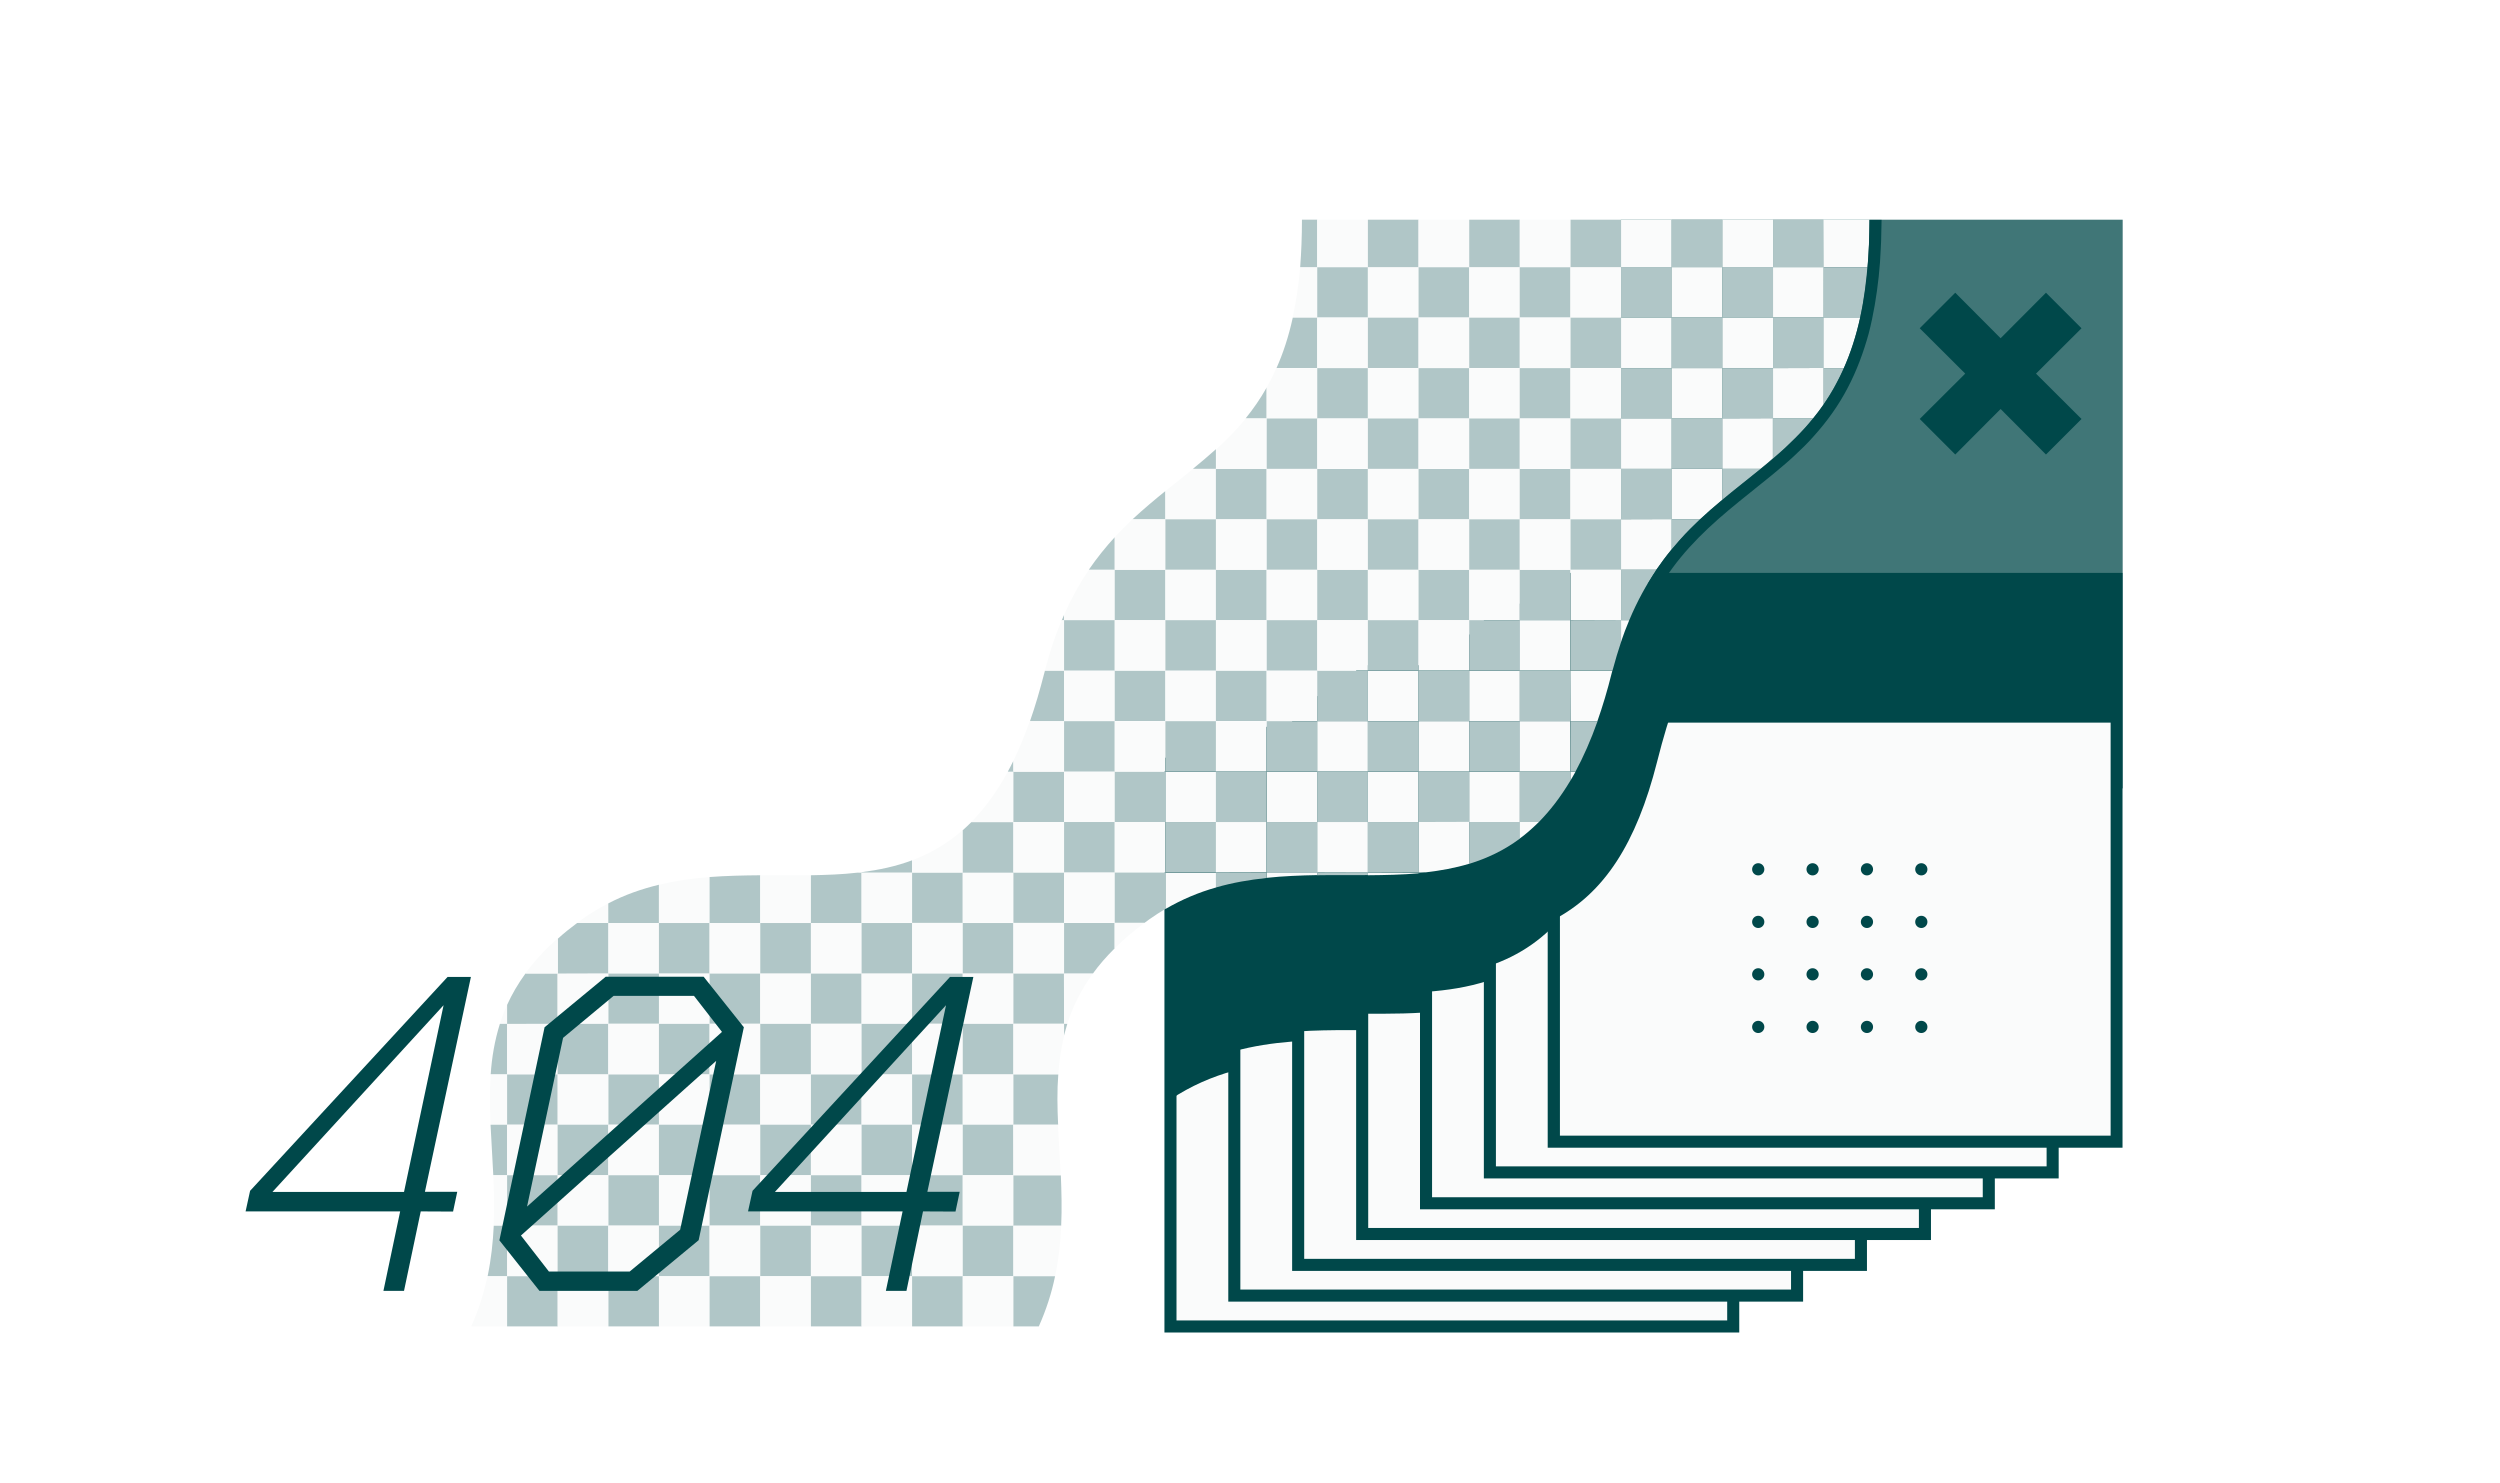
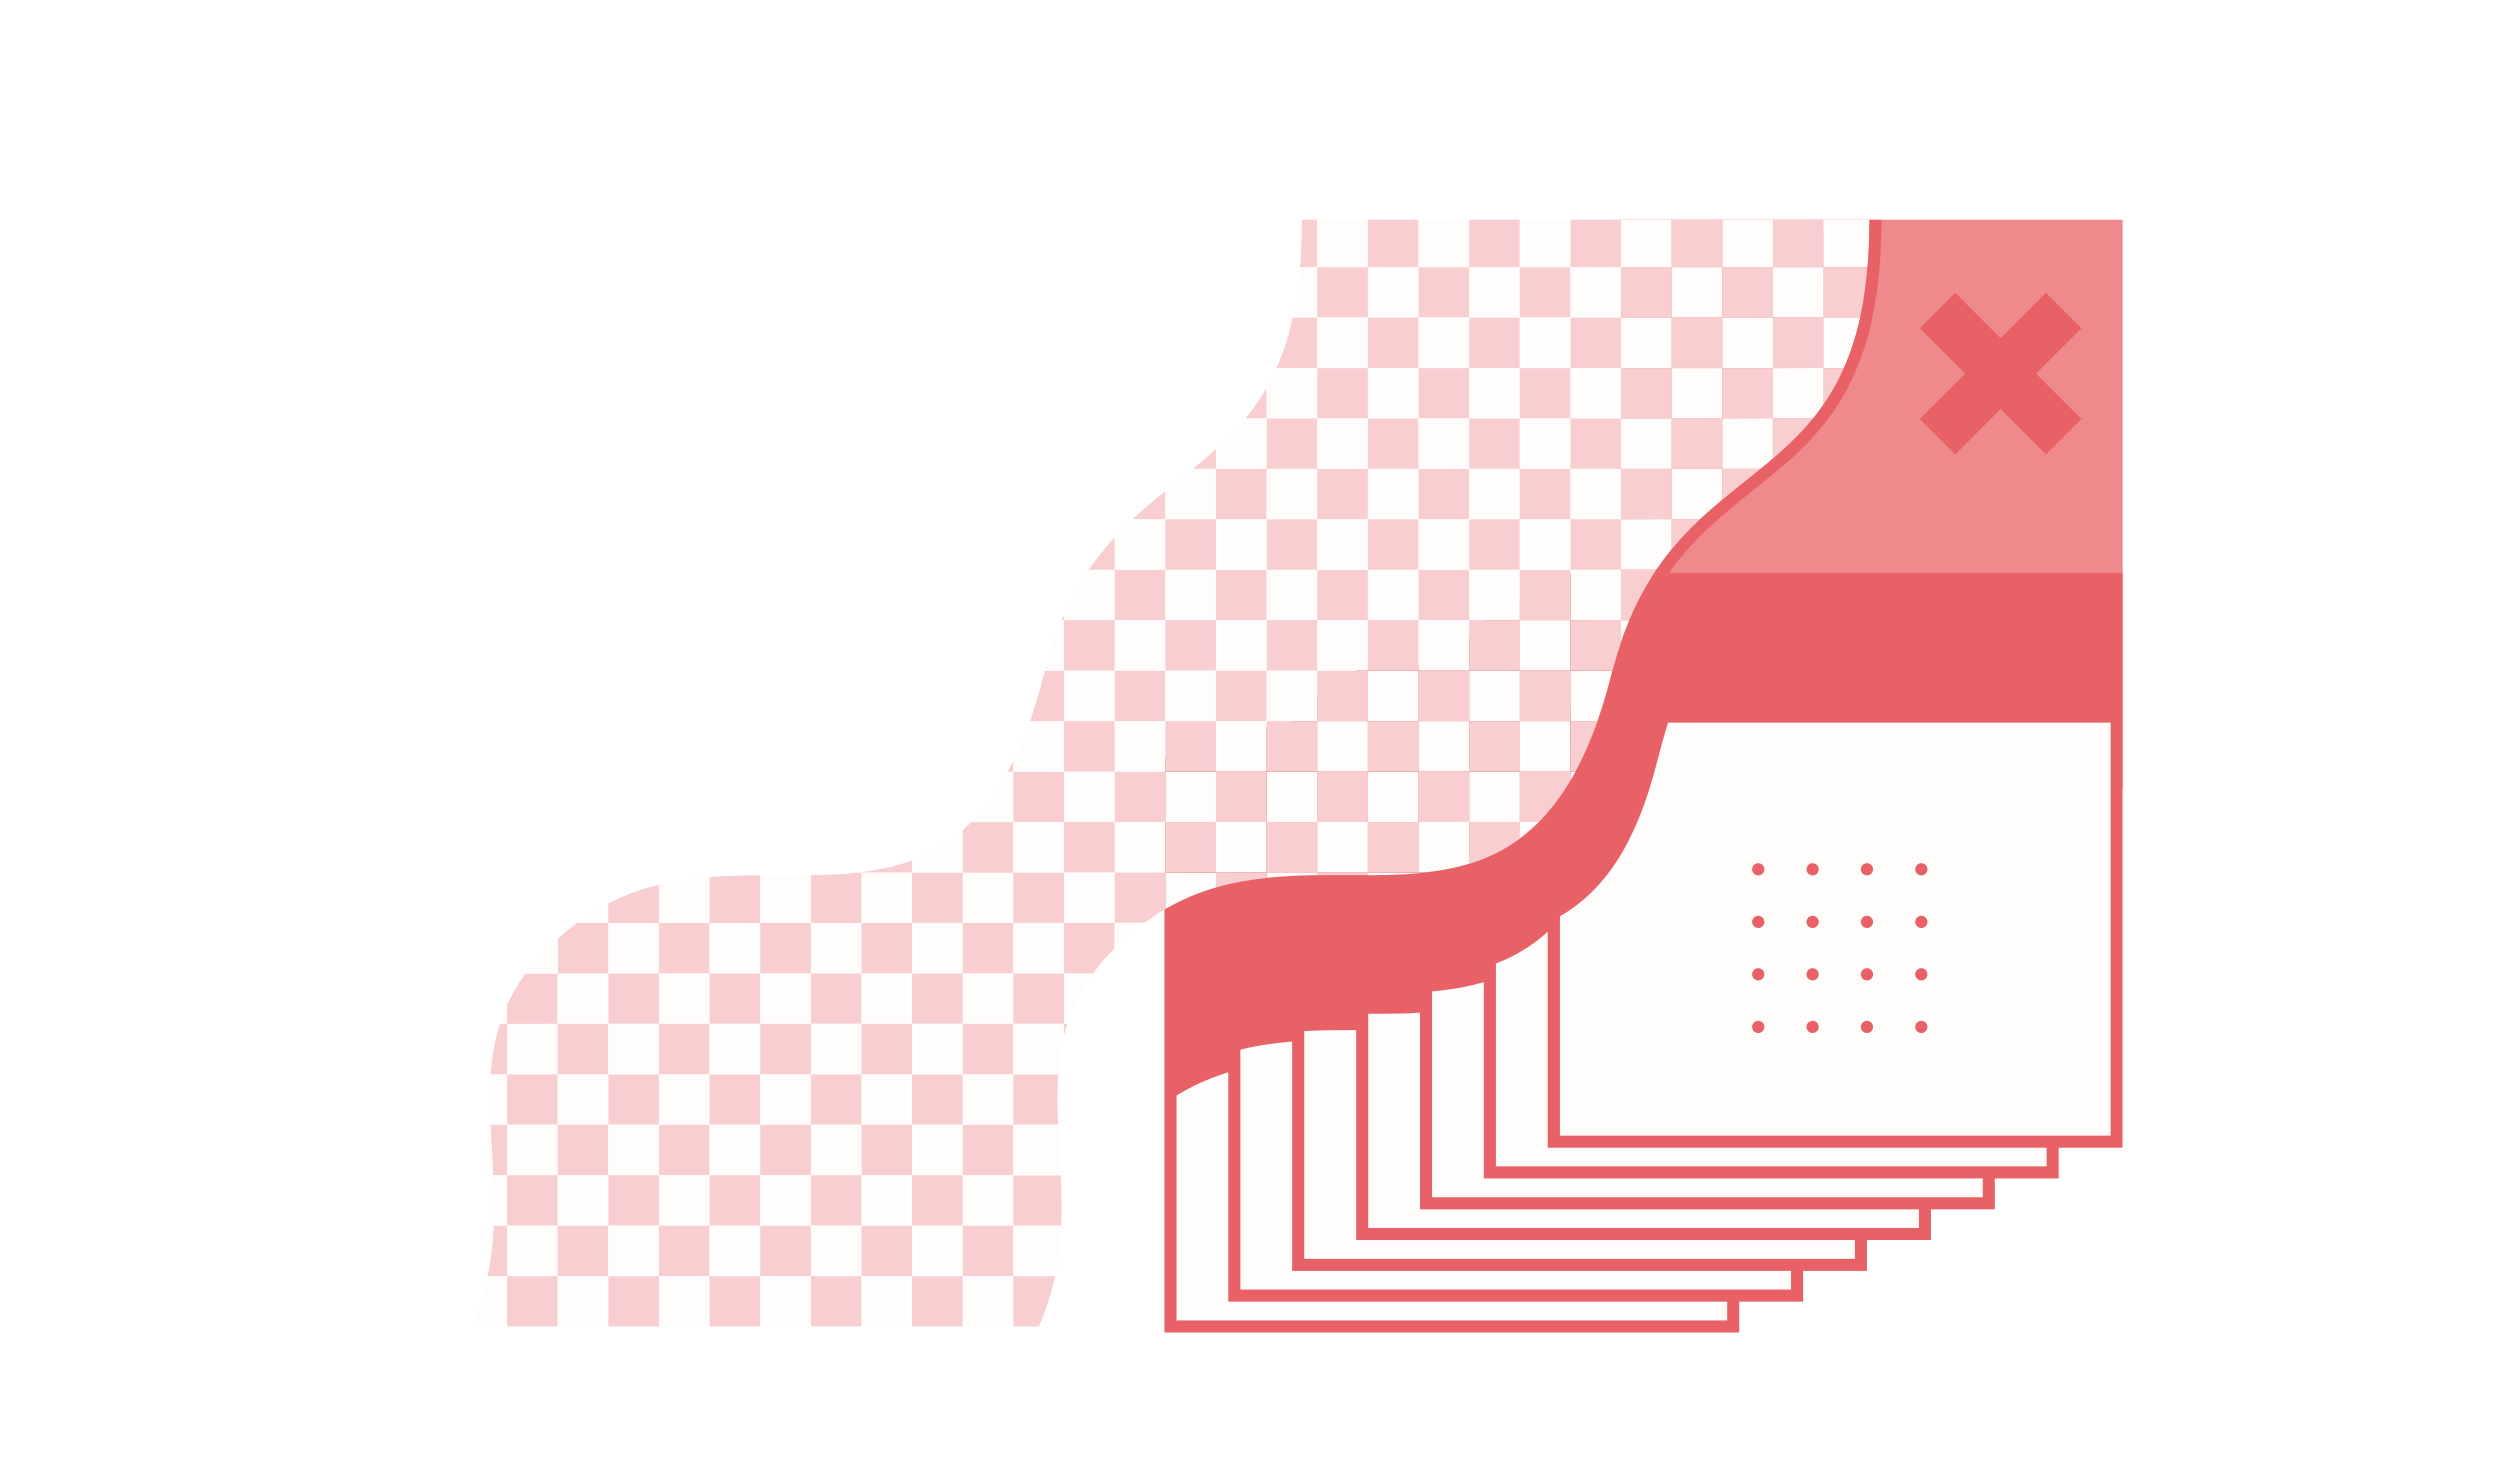
<svg xmlns="http://www.w3.org/2000/svg" version="1.1" id="Layer_1" x="0px" y="0px" viewBox="0 0 1554.4 921.5" style="enable-background:new 0 0 1554.4 921.5;" xml:space="preserve">
  <style type="text/css">
- 	.st0{fill:#407677;}
- 	.st1{fill:#FAFBFB;}
- 	.st2{fill:#00484A;}
+ 	.st0{fill:#EE898C;}
+ 	.st1{fill:#FFFCFC;}
+ 	.st2{fill:#E86166;}
	.st3{fill:none;}
- 	.st4{fill:#B0C6C7;}
+ 	.st4{fill:#F8CED0;}
</style>
  <g>
    <rect x="1007.8" y="136.6" class="st0" width="312" height="353.6" />
    <g>
      <g>
        <g>
          <rect x="727.7" y="474.8" class="st1" width="349.9" height="349.9" />
          <path class="st2" d="M1081.4,828.5H724V471.1h357.4V828.5z M731.5,821h342.4V478.6H731.5V821z" />
        </g>
        <rect x="727.7" y="474.8" class="st2" width="349.9" height="89.3" />
        <path class="st2" d="M1035.5,474.8c-9.5,15.5-17.8,34.2-23.8,58.1c-50.5,199.6-181.6,82.4-284,150.7V474.8H1035.5z" />
      </g>
      <g>
        <g>
          <rect x="767.4" y="455.7" class="st1" width="349.9" height="349.9" />
-           <path class="st2" d="M1121.1,809.3H763.7V451.9h357.4V809.3z M771.2,801.8h342.4V459.4H771.2L771.2,801.8L771.2,801.8z" />
+           <path class="st2" d="M1121.1,809.3H763.7V451.9h357.4V809.3z M771.2,801.8h342.4V459.4H771.2V801.8L771.2,801.8z" />
        </g>
        <rect x="767.4" y="455.7" class="st2" width="349.9" height="89.3" />
-         <path class="st2" d="M1040.1,455.7c-11.6,16.7-21.5,37.6-28.5,65.2c-44.1,174.5-149.9,106.8-244.2,132.7v-198H1040.1z" />
+         <path class="st2" d="M1040.1,455.7c-11.6,16.7-21.5,37.6-28.5,65.2c-44.1,174.5-149.9,106.8-244.2,132.7v-198L1040.1,455.7     L1040.1,455.7z" />
      </g>
      <g>
        <g>
          <rect x="807.2" y="436.5" class="st1" width="349.9" height="349.9" />
-           <path class="st2" d="M1160.8,790.2H803.4V432.8h357.4V790.2z M810.9,782.7h342.4V440.3H810.9L810.9,782.7L810.9,782.7z" />
+           <path class="st2" d="M1160.8,790.2H803.4V432.8h357.4V790.2z M810.9,782.7h342.4V440.3H810.9V782.7L810.9,782.7z" />
        </g>
        <rect x="807.2" y="436.5" class="st2" width="349.9" height="89.3" />
        <path class="st2" d="M1050.1,436.5c-15.8,18.8-29.5,43-38.4,78.4c-38,150.3-121.8,121-204.5,126.4V436.5H1050.1z" />
      </g>
      <g>
        <g>
          <rect x="846.9" y="417.4" class="st1" width="349.9" height="349.9" />
          <path class="st2" d="M1200.6,771H843.2V413.6h357.4V771z M850.7,763.5h342.4V421.1H850.7V763.5L850.7,763.5z" />
        </g>
        <rect x="846.9" y="417.4" class="st2" width="349.9" height="89.3" />
        <path class="st2" d="M1058.1,417.4c-19.1,20-36,46-46.5,87.3c-31.9,126.1-96,125.8-164.7,125.6V417.4H1058.1z" />
      </g>
      <g>
        <g>
          <rect x="886.7" y="398.2" class="st1" width="349.9" height="349.9" />
          <path class="st2" d="M1240.3,751.9H882.9V394.5h357.4V751.9z M890.4,744.4h342.4V402H890.4V744.4L890.4,744.4z" />
        </g>
        <rect x="886.7" y="398.2" class="st2" width="349.9" height="89.3" />
        <path class="st2" d="M1064.5,398.2c-21.6,20.8-41.2,47.9-52.8,93.7c-25.6,101.4-72.1,121-125,124.8V398.2H1064.5z" />
      </g>
      <g>
        <g>
          <rect x="926.4" y="379.1" class="st1" width="349.9" height="349.9" />
          <path class="st2" d="M1280,732.7H922.6V375.3H1280V732.7z M930.1,725.2h342.4V382.9H930.1V725.2z" />
        </g>
        <rect x="926.4" y="379.1" class="st2" width="349.9" height="89.3" />
        <path class="st2" d="M1075.6,379.1c-25.9,22.3-50.5,50.2-64,103.8c-19,75-49.3,105.3-85.3,117.5V379.1H1075.6z" />
      </g>
      <g>
        <g>
          <rect x="966.1" y="360" class="st1" width="349.9" height="349.9" />
          <path class="st2" d="M1093.2,360c-29.7,24-47.6,52.9-62.9,113.7c-12.9,50.9-33,81.8-64.2,98.1V360H1093.2z" />
          <path class="st2" d="M1319.7,713.6H962.3V356.2h357.4V713.6z M969.9,706.1h342.4V363.7H969.9V706.1z" />
        </g>
        <rect x="966.1" y="360" class="st2" width="349.9" height="89.3" />
      </g>
    </g>
    <g>
-       <path class="st3" d="M976.5,354.2H945h-31.5h-31.5h-31.5h-31.5h-31.5h-31.5h-31.5h-31.5h-16.1c0,0,0,0,0,0.1h16.1h31.5h31.5h31.5    h31.5h31.5h31.5h31.5H945L976.5,354.2l31.5,0.1h22c0,0,0,0,0-0.1h-22H976.5z" />
-       <path class="st3" d="M944.9,417h-31.5H882h-31.5h-31.5h-31.5h-31.5h-31.5h-31.5h-31.5h-12.2c0,0,0,0,0,0.1h11.9H693h31.5h31.5    h31.5h31.5h31.5h31.5h31.5L944.9,417l31.5,0.1h26.1c0,0,0,0,0-0.1h-26.1H944.9z" />
-       <path class="st3" d="M1102.4,228.8h-31.5h-31.5H1008h-31.5h-31.5h-31.5h-31.5h-31.5h-31.5h-25.4c0,0,0,0,0,0.1h25.4h31.5h31.5    h31.5h31.5h31.5h31.5h31.5h31.5L1102.4,228.8l31.5,0.1h12.7c0,0,0,0,0-0.1h-12.7H1102.4z" />
-       <path class="st3" d="M1039.4,291.6h-31.5h-31.5H945h-31.5h-31.5h-31.5h-31.5h-31.5h-31.5h-14.3c0,0-0.1,0-0.1,0.1h14.3h31.5h31.5    h31.5H882h31.5h31.5h31.5h31.5L1039.4,291.6l31.5,0.1h23.7c0,0,0.1,0,0.1-0.1h-23.7H1039.4z" />
-       <path class="st3" d="M944.9,479.7h-31.5H882h-31.5h-31.5h-31.5h-31.5h-31.5h-31.5h-31.5h-31.7h-3.5c0,0,0,0,0,0.1h3.5h31.5h31.5    h31.5H756h31.5h31.5h31.5h31.5h31.5L944.9,479.7l31.5,0.1h3.1c0,0,0,0,0-0.1h-3.1H944.9z" />
-       <path class="st3" d="M598.6,667.9h-31.5h-31.5h-31.5h-31.5h-31.5h-31.5h-31.5H347h-31.5h-10.2c0,0,0,0,0,0.1h10.2H347h31.5h31.5    h31.5h31.5h31.5h31.5h31.5L598.6,667.9l31.5,0.1H658c0,0,0,0,0-0.1h-27.9H598.6z" />
-       <path class="st3" d="M598.6,730.6h-31.5h-31.5h-31.5h-31.5h-31.5h-31.5h-31.5H347h-31.5H307c0,0,0,0,0,0.1h8.6H347h31.5h31.5h31.5    h31.5h31.5h31.5h31.5L598.6,730.6l31.5,0.1h29.4c0,0,0,0,0-0.1h-29.4H598.6z" />
-       <path class="st3" d="M1102.4,166.1h-31.5h-31.5H1008h-31.5h-31.5h-31.5h-31.5h-31.5h-31.5h-10.6c0,0,0,0,0,0.1h10.6h31.5h31.5    h31.5h31.5h31.5h31.5h31.5h31.5L1102.4,166.1l31.5,0.1h27.4c0,0,0,0,0-0.1h-27.4H1102.4z" />
-       <path class="st3" d="M850.5,542.5H819h-31.5h-31.5h-31.5h-31.5h-31.5h-31.6h-31.5h-31.5h-31.5h-2.3c-0.2,0-0.3,0-0.5,0.1h2.7h31.5    h31.5h31.5h31.5H693h31.5h31.5h31.5h31.5L850.5,542.5l31.5,0.1h3.9c0.2,0,0.3,0,0.5-0.1h-4.4H850.5z" />
-       <path class="st3" d="M630.1,605.2h-31.5h-31.5h-31.5h-31.5h-31.5h-31.5h-31.5h-31.5H347h-20c0,0,0,0,0,0.1h20h31.5h31.5h31.5h31.5    h31.5h31.5h31.5h31.5L630.1,605.2l31.5,0.1h18c0,0,0,0,0-0.1h-18H630.1z" />
-       <path class="st3" d="M598.6,793.4h-31.5h-31.5h-31.5h-31.5h-31.5h-31.5h-31.5H347h-31.5h-12.2c0,0,0,0,0,0.1h12.2H347h31.5h31.5    h31.5h31.5h31.5h31.5h31.5L598.6,793.4l31.5,0.1H656c0,0,0,0,0-0.1h-25.9H598.6z" />
+       <path class="st3" d="M976.5,354.2H945h-31.5H882h-31.5H819h-31.5H756h-31.5H693h-16.1c0,0,0,0,0,0.1H693h31.5H756h31.5H819h31.5    H882h31.5H945L976.5,354.2l31.5,0.1h22c0,0,0,0,0-0.1h-22H976.5z" />
+       <path class="st3" d="M944.9,417h-31.5H882h-31.5H819h-31.5H756h-31.5H693h-31.5h-12.2c0,0,0,0,0,0.1h11.9H693h31.5H756h31.5H819    h31.5H882h31.5L944.9,417l31.5,0.1h26.1c0,0,0,0,0-0.1h-26.1H944.9z" />
+       <path class="st3" d="M1102.4,228.8h-31.5h-31.5H1008h-31.5H945h-31.5H882h-31.5H819h-25.4c0,0,0,0,0,0.1H819h31.5H882h31.5H945    h31.5h31.5h31.5h31.5L1102.4,228.8l31.5,0.1h12.7c0,0,0,0,0-0.1h-12.7H1102.4z" />
+       <path class="st3" d="M1039.4,291.6h-31.5h-31.5H945h-31.5H882h-31.5H819h-31.5H756h-14.3c0,0-0.1,0-0.1,0.1h14.3h31.5h31.5h31.5    H882h31.5H945h31.5h31.5L1039.4,291.6l31.5,0.1h23.7c0,0,0.1,0,0.1-0.1H1071H1039.4z" />
+       <path class="st3" d="M944.9,479.7h-31.5H882h-31.5H819h-31.5H756h-31.5H693h-31.5h-31.7h-3.5c0,0,0,0,0,0.1h3.5h31.5h31.5h31.5    H756h31.5H819h31.5H882h31.5L944.9,479.7l31.5,0.1h3.1c0,0,0,0,0-0.1h-3.1H944.9z" />
+       <path class="st3" d="M598.6,667.9h-31.5h-31.5h-31.5h-31.5h-31.5h-31.5h-31.5H347h-31.5h-10.2c0,0,0,0,0,0.1h10.2H347h31.5H410    h31.5H473h31.5H536h31.5L598.6,667.9l31.5,0.1H658c0,0,0,0,0-0.1h-27.9H598.6z" />
+       <path class="st3" d="M598.6,730.6h-31.5h-31.5h-31.5h-31.5h-31.5h-31.5h-31.5H347h-31.5H307c0,0,0,0,0,0.1h8.6H347h31.5H410h31.5    H473h31.5H536h31.5L598.6,730.6l31.5,0.1h29.4c0,0,0,0,0-0.1h-29.4H598.6z" />
+       <path class="st3" d="M1102.4,166.1h-31.5h-31.5H1008h-31.5H945h-31.5H882h-31.5H819h-10.6c0,0,0,0,0,0.1H819h31.5H882h31.5H945    h31.5h31.5h31.5h31.5L1102.4,166.1l31.5,0.1h27.4c0,0,0,0,0-0.1h-27.4H1102.4z" />
+       <path class="st3" d="M850.5,542.5H819h-31.5H756h-31.5H693h-31.5h-31.6h-31.5h-31.5h-31.5h-2.3c-0.2,0-0.3,0-0.5,0.1h2.7h31.5    h31.5h31.5h31.5H693h31.5H756h31.5H819L850.5,542.5l31.5,0.1h3.9c0.2,0,0.3,0,0.5-0.1H882H850.5z" />
+       <path class="st3" d="M630.1,605.2h-31.5h-31.5h-31.5h-31.5h-31.5h-31.5h-31.5h-31.5H347h-20c0,0,0,0,0,0.1h20h31.5H410h31.5H473    h31.5H536h31.5H599L630.1,605.2l31.5,0.1h18c0,0,0,0,0-0.1h-18H630.1z" />
+       <path class="st3" d="M598.6,793.4h-31.5h-31.5h-31.5h-31.5h-31.5h-31.5h-31.5H347h-31.5h-12.2c0,0,0,0,0,0.1h12.2H347h31.5H410    h31.5H473h31.5H536h31.5L598.6,793.4l31.5,0.1H656c0,0,0,0,0-0.1h-25.9H598.6z" />
      <path class="st1" d="M303.1,793.5c-2.2,10.3-5.4,20.7-10.1,31.2h22.3v-31.2H303.1z" />
      <rect x="315.3" y="793.5" class="st4" width="31.5" height="31.2" />
      <rect x="346.7" y="793.5" class="st1" width="31.5" height="31.2" />
      <rect x="378.3" y="793.5" class="st4" width="31.5" height="31.2" />
      <rect x="409.7" y="793.5" class="st1" width="31.5" height="31.2" />
      <rect x="441.2" y="793.5" class="st4" width="31.5" height="31.2" />
      <rect x="472.7" y="793.5" class="st1" width="31.5" height="31.2" />
      <rect x="504.2" y="793.5" class="st4" width="31.5" height="31.2" />
      <rect x="535.7" y="793.5" class="st1" width="31.5" height="31.2" />
      <rect x="567.1" y="793.5" class="st4" width="31.5" height="31.2" />
      <rect x="598.6" y="793.5" class="st1" width="31.5" height="31.2" />
-       <path class="st4" d="M630.1,824.7h15.8c4.7-10.6,8-20.9,10.1-31.2h-25.9V824.7z" />
+       <path class="st4" d="M630.1,824.7h15.8c4.7-10.6,8-20.9,10.1-31.2h-25.9L630.1,824.7L630.1,824.7z" />
      <path class="st1" d="M315.3,730.7h-8.6c0.5,10.3,0.8,20.7,0.2,31.3h8.3L315.3,730.7L315.3,730.7z" />
      <rect x="315.3" y="730.7" class="st4" width="31.5" height="31.3" />
      <rect x="346.7" y="730.7" class="st1" width="31.5" height="31.3" />
      <rect x="378.3" y="730.7" class="st4" width="31.5" height="31.3" />
      <rect x="409.7" y="730.7" class="st1" width="31.5" height="31.3" />
      <rect x="441.2" y="730.7" class="st4" width="31.5" height="31.3" />
      <rect x="472.7" y="730.7" class="st1" width="31.5" height="31.3" />
      <rect x="504.2" y="730.7" class="st4" width="31.5" height="31.3" />
      <rect x="535.7" y="730.7" class="st1" width="31.5" height="31.3" />
      <rect x="567.1" y="730.7" class="st4" width="31.5" height="31.3" />
      <rect x="598.6" y="730.7" class="st1" width="31.5" height="31.3" />
      <path class="st4" d="M630.1,762.1h29.7c0.5-10.6,0.2-21-0.2-31.3h-29.5V762.1z" />
-       <path class="st4" d="M315.3,762.1H307c-0.5,10.3-1.6,20.7-3.8,31.3h12.2V762.1L315.3,762.1z" />
+       <path class="st4" d="M315.3,762.1H307c-0.5,10.3-1.6,20.7-3.8,31.3h12.2v-31.3H315.3z" />
      <rect x="315.3" y="762.1" class="st1" width="31.5" height="31.3" />
      <rect x="346.7" y="762.1" class="st4" width="31.5" height="31.3" />
      <rect x="378.3" y="762.1" class="st1" width="31.5" height="31.3" />
      <rect x="409.7" y="762.1" class="st4" width="31.5" height="31.3" />
      <rect x="441.2" y="762.1" class="st1" width="31.5" height="31.3" />
      <rect x="472.7" y="762.1" class="st4" width="31.5" height="31.3" />
      <rect x="504.2" y="762.1" class="st1" width="31.5" height="31.3" />
      <rect x="535.7" y="762.1" class="st4" width="31.5" height="31.3" />
      <rect x="567.1" y="762.1" class="st1" width="31.5" height="31.3" />
      <rect x="598.6" y="762.1" class="st4" width="31.5" height="31.3" />
      <path class="st1" d="M630.1,793.4H656c2.3-10.6,3.4-21,3.8-31.3h-29.7V793.4z" />
-       <path class="st1" d="M315.3,668h-10.2c-0.7,10.3-0.5,20.7-0.1,31.3h10.3V668L315.3,668z" />
+       <path class="st1" d="M315.3,668h-10.2c-0.7,10.3-0.5,20.7-0.1,31.3h10.3L315.3,668L315.3,668z" />
      <rect x="315.3" y="668" class="st4" width="31.5" height="31.3" />
      <rect x="346.7" y="668" class="st1" width="31.5" height="31.3" />
      <rect x="378.3" y="668" class="st4" width="31.5" height="31.3" />
      <rect x="409.7" y="668" class="st1" width="31.5" height="31.3" />
      <rect x="441.2" y="668" class="st4" width="31.5" height="31.3" />
      <rect x="472.7" y="668" class="st1" width="31.5" height="31.3" />
      <rect x="504.2" y="668" class="st4" width="31.5" height="31.3" />
      <rect x="535.7" y="668" class="st1" width="31.5" height="31.3" />
      <rect x="567.1" y="668" class="st4" width="31.5" height="31.3" />
      <rect x="598.6" y="668" class="st1" width="31.5" height="31.3" />
-       <path class="st4" d="M630.1,699.3h27.8c-0.5-10.6-0.7-21.1,0.1-31.3h-27.9V699.3z" />
-       <path class="st4" d="M315.3,699.3H305c0.5,10.3,1.2,20.7,1.7,31.3h8.6V699.3L315.3,699.3z" />
+       <path class="st4" d="M630.1,699.3h27.8c-0.5-10.6-0.7-21.1,0.1-31.3h-27.9L630.1,699.3L630.1,699.3z" />
+       <path class="st4" d="M315.3,699.3H305c0.5,10.3,1.2,20.7,1.7,31.3h8.6L315.3,699.3L315.3,699.3z" />
      <rect x="315.3" y="699.3" class="st1" width="31.5" height="31.3" />
      <rect x="346.7" y="699.3" class="st4" width="31.5" height="31.3" />
      <rect x="378.3" y="699.3" class="st1" width="31.5" height="31.3" />
      <rect x="409.7" y="699.3" class="st4" width="31.5" height="31.3" />
      <rect x="441.2" y="699.3" class="st1" width="31.5" height="31.3" />
      <rect x="472.7" y="699.3" class="st4" width="31.5" height="31.3" />
      <rect x="504.2" y="699.3" class="st1" width="31.5" height="31.3" />
      <rect x="535.7" y="699.3" class="st4" width="31.5" height="31.3" />
      <rect x="567.1" y="699.3" class="st1" width="31.5" height="31.3" />
      <rect x="598.6" y="699.3" class="st4" width="31.5" height="31.3" />
      <path class="st1" d="M630.1,730.6h29.4c-0.5-10.6-1.2-21-1.7-31.3H630L630.1,730.6L630.1,730.6z" />
      <path class="st1" d="M315.3,624.8c-1.8,3.9-3.3,7.9-4.5,11.9h4.5V624.8z" />
      <path class="st4" d="M346.7,636.6v-31.3h-20c-4.7,6.5-8.4,12.9-11.4,19.5v11.9L346.7,636.6L346.7,636.6z" />
      <rect x="346.7" y="605.2" class="st1" width="31.5" height="31.3" />
      <rect x="378.3" y="605.2" class="st4" width="31.5" height="31.3" />
      <rect x="409.7" y="605.2" class="st1" width="31.5" height="31.3" />
      <rect x="441.2" y="605.2" class="st4" width="31.5" height="31.3" />
      <rect x="472.7" y="605.2" class="st1" width="31.5" height="31.3" />
      <rect x="504.2" y="605.2" class="st4" width="31.5" height="31.3" />
      <rect x="535.7" y="605.2" class="st1" width="31.5" height="31.3" />
      <rect x="567.1" y="605.2" class="st4" width="31.5" height="31.3" />
      <rect x="598.6" y="605.2" class="st1" width="31.5" height="31.3" />
      <rect x="630.1" y="605.2" class="st4" width="31.5" height="31.3" />
      <path class="st1" d="M661.6,636.6h2c3.4-10.7,8.5-21.1,15.9-31.3h-18L661.6,636.6L661.6,636.6z" />
      <path class="st4" d="M315.3,636.6h-4.5c-3.2,10.3-5,20.7-5.7,31.3h10.2V636.6z" />
      <rect x="315.3" y="636.6" class="st1" width="31.5" height="31.3" />
      <rect x="346.7" y="636.6" class="st4" width="31.5" height="31.3" />
      <rect x="378.3" y="636.6" class="st1" width="31.5" height="31.3" />
      <rect x="409.7" y="636.6" class="st4" width="31.5" height="31.3" />
      <rect x="441.2" y="636.6" class="st1" width="31.5" height="31.3" />
      <rect x="472.7" y="636.6" class="st4" width="31.5" height="31.3" />
      <rect x="504.2" y="636.6" class="st1" width="31.5" height="31.3" />
      <rect x="535.7" y="636.6" class="st4" width="31.5" height="31.3" />
      <rect x="567.1" y="636.6" class="st1" width="31.5" height="31.3" />
      <rect x="598.6" y="636.6" class="st4" width="31.5" height="31.3" />
      <path class="st1" d="M630.1,636.6v31.3H658c0.6-8.2,1.7-16.2,3.7-24.1v-7.2H630.1L630.1,636.6z" />
      <path class="st4" d="M661.6,643.8c0.6-2.4,1.3-4.8,2-7.2h-2V643.8z" />
      <path class="st1" d="M378.3,561.6c-5.6,2.9-11.1,6.2-16.6,10.1c-1,0.8-2,1.4-3,2.2h19.5L378.3,561.6L378.3,561.6L378.3,561.6z" />
      <path class="st4" d="M409.7,573.9v-23.8c-10.7,2.6-21.2,6.2-31.5,11.6v12.2H409.7z" />
-       <path class="st1" d="M441.2,573.9v-28.6c-10.6,0.8-21.1,2.3-31.5,4.8v23.8L441.2,573.9L441.2,573.9z" />
-       <path class="st4" d="M472.7,573.9v-29.7c-10.4,0.1-20.9,0.3-31.5,1.1v28.6H472.7z" />
+       <path class="st1" d="M441.2,573.9v-28.6c-10.6,0.8-21.1,2.3-31.5,4.8v23.8H441.2L441.2,573.9z" />
+       <path class="st4" d="M472.7,573.9v-29.7c-10.4,0.1-20.9,0.3-31.5,1.1v28.6L472.7,573.9L472.7,573.9z" />
      <path class="st1" d="M504.2,573.9v-29.8c-10.4,0.2-20.9,0-31.5,0.1v29.7H504.2L504.2,573.9z" />
-       <path class="st4" d="M535.7,573.9v-31.3H533c-9.4,1.1-19,1.4-28.8,1.6v29.8L535.7,573.9L535.7,573.9z" />
+       <path class="st4" d="M535.7,573.9v-31.3H533c-9.4,1.1-19,1.4-28.8,1.6V574L535.7,573.9L535.7,573.9z" />
      <rect x="535.7" y="542.5" class="st1" width="31.5" height="31.3" />
      <rect x="567.1" y="542.5" class="st4" width="31.5" height="31.3" />
      <rect x="598.6" y="542.5" class="st1" width="31.5" height="31.3" />
      <rect x="630.1" y="542.5" class="st4" width="31.5" height="31.3" />
      <rect x="661.6" y="542.5" class="st1" width="31.5" height="31.3" />
-       <path class="st4" d="M693.1,542.5v31.3h18.5c1-0.8,2-1.4,3-2.2c3.3-2.3,6.6-4.5,10-6.5v-22.7H693.1z" />
-       <path class="st1" d="M724.6,542.5v22.7c10.3-6,20.8-10.4,31.5-13.4v-9.2H724.6z" />
+       <path class="st4" d="M693.1,542.5v31.3h18.5c1-0.8,2-1.4,3-2.2c3.3-2.3,6.6-4.5,10-6.5v-22.7h-31.5V542.5z" />
+       <path class="st1" d="M724.6,542.5v22.7c10.3-6,20.8-10.4,31.5-13.4v-9.2L724.6,542.5L724.6,542.5z" />
      <path class="st4" d="M756,542.5v9.3c10.4-3,20.9-4.8,31.5-5.9v-3.3L756,542.5L756,542.5z" />
-       <path class="st1" d="M787.6,542.5v3.3c10.5-1.1,21-1.5,31.5-1.7v-1.7H787.6z" />
+       <path class="st1" d="M787.6,542.5v3.3c10.5-1.1,21-1.5,31.5-1.7v-1.7h-31.5V542.5z" />
      <path class="st4" d="M819,542.5v1.7c10.6-0.2,21.1,0,31.5-0.1v-1.7L819,542.5L819,542.5z" />
      <path class="st1" d="M850.5,542.5v1.7c10.7-0.1,21.2-0.3,31.5-1.2v-0.4L850.5,542.5L850.5,542.5z" />
      <path class="st4" d="M882,542.9c1.3-0.2,2.6-0.2,3.9-0.4H882V542.9z" />
      <path class="st1" d="M346.7,583.5c-8.1,7.1-14.6,14.3-20,21.7h20V583.5z" />
      <path class="st4" d="M378.3,605.2v-31.3h-19.5c-4.3,3.2-8.3,6.4-11.9,9.7v21.7L378.3,605.2L378.3,605.2z" />
      <rect x="378.3" y="573.9" class="st1" width="31.5" height="31.3" />
      <rect x="409.7" y="573.9" class="st4" width="31.5" height="31.3" />
      <rect x="441.2" y="573.9" class="st1" width="31.5" height="31.3" />
      <rect x="472.7" y="573.9" class="st4" width="31.5" height="31.3" />
      <rect x="504.2" y="573.9" class="st1" width="31.5" height="31.3" />
      <rect x="535.7" y="573.9" class="st4" width="31.5" height="31.3" />
      <rect x="567.1" y="573.9" class="st1" width="31.5" height="31.3" />
      <rect x="598.6" y="573.9" class="st4" width="31.5" height="31.3" />
      <rect x="630.1" y="573.9" class="st1" width="31.5" height="31.3" />
      <path class="st4" d="M661.6,573.9v31.3h18c3.8-5.3,8.3-10.4,13.4-15.5v-15.8H661.6z" />
      <path class="st1" d="M693.1,589.6c5.3-5.3,11.5-10.6,18.5-15.8h-18.5V589.6z" />
      <path class="st1" d="M630.1,479.8h-3.5c-6.9,12.8-14.6,23.1-22.7,31.3h26.2V479.8z" />
      <rect x="630.1" y="479.8" class="st4" width="31.5" height="31.3" />
      <rect x="661.6" y="479.8" class="st1" width="31.5" height="31.3" />
      <rect x="693.1" y="479.8" class="st4" width="31.5" height="31.3" />
      <rect x="724.6" y="479.8" class="st1" width="31.5" height="31.3" />
      <rect x="756" y="479.8" class="st4" width="31.5" height="31.3" />
      <rect x="787.6" y="479.8" class="st1" width="31.5" height="31.3" />
      <rect x="819" y="479.8" class="st4" width="31.5" height="31.3" />
      <rect x="850.5" y="479.8" class="st1" width="31.5" height="31.3" />
      <rect x="882" y="479.8" class="st4" width="31.5" height="31.3" />
      <rect x="913.5" y="479.8" class="st1" width="31.5" height="31.3" />
      <path class="st4" d="M944.9,479.8v31.3h11.9c7-7.1,13.5-15.5,19.7-25.9v-5.4H944.9z" />
      <path class="st1" d="M976.5,485.2c1.1-1.7,2-3.5,3.1-5.4h-3.1V485.2z" />
      <path class="st1" d="M535.7,542.2c-0.8,0.1-1.5,0.2-2.3,0.2h2.3V542.2z" />
-       <path class="st4" d="M567.1,542.5v-7.6c-10.1,3.8-20.6,6-31.5,7.4v0.2H567.1z" />
-       <path class="st1" d="M598.6,542.5v-26.4c-9.8,8.6-20.3,14.6-31.5,18.8v7.6H598.6z" />
-       <path class="st4" d="M630.1,542.5v-31.3h-26.2c-1.7,1.7-3.5,3.4-5.3,5v26.4H630.1L630.1,542.5z" />
+       <path class="st4" d="M567.1,542.5v-7.6c-10.1,3.8-20.6,6-31.5,7.4v0.2L567.1,542.5L567.1,542.5z" />
+       <path class="st1" d="M598.6,542.5v-26.4c-9.8,8.6-20.3,14.6-31.5,18.8v7.6L598.6,542.5L598.6,542.5z" />
+       <path class="st4" d="M630.1,542.5v-31.3h-26.2c-1.7,1.7-3.5,3.4-5.3,5v26.4h31.5V542.5z" />
      <rect x="630.1" y="511.1" class="st1" width="31.5" height="31.3" />
      <rect x="661.6" y="511.1" class="st4" width="31.5" height="31.3" />
      <rect x="693.1" y="511.1" class="st1" width="31.5" height="31.3" />
      <rect x="724.6" y="511.1" class="st4" width="31.5" height="31.3" />
      <rect x="756" y="511.1" class="st1" width="31.5" height="31.3" />
      <rect x="787.6" y="511.1" class="st4" width="31.5" height="31.3" />
      <rect x="819" y="511.1" class="st1" width="31.5" height="31.3" />
      <rect x="850.5" y="511.1" class="st4" width="31.5" height="31.3" />
      <path class="st1" d="M882,511.1v31.3h4.4c9.3-1.1,18.4-2.7,27.2-5.4v-26L882,511.1L882,511.1z" />
      <path class="st4" d="M913.5,511.1v26c11-3.4,21.6-8.3,31.5-15.7v-10.3L913.5,511.1L913.5,511.1z" />
      <path class="st1" d="M944.9,521.4c4.1-3,8-6.5,11.9-10.3h-11.9V521.4z" />
      <path class="st4" d="M661.6,417h-11.9c-0.2,0.5-0.2,1-0.4,1.5c-2.8,10.9-5.7,20.8-8.9,29.9h21.3L661.6,417L661.6,417z" />
      <rect x="661.6" y="417" class="st1" width="31.5" height="31.3" />
      <rect x="693.1" y="417" class="st4" width="31.5" height="31.3" />
      <rect x="724.6" y="417" class="st1" width="31.5" height="31.3" />
      <rect x="756" y="417" class="st4" width="31.5" height="31.3" />
      <rect x="787.6" y="417" class="st1" width="31.5" height="31.3" />
      <rect x="819" y="417" class="st4" width="31.5" height="31.3" />
      <rect x="850.5" y="417" class="st1" width="31.5" height="31.3" />
      <rect x="882" y="417" class="st4" width="31.5" height="31.3" />
      <rect x="913.5" y="417" class="st1" width="31.5" height="31.3" />
      <rect x="944.9" y="417" class="st4" width="31.5" height="31.3" />
      <path class="st1" d="M976.5,448.4h16.7c3.2-9.1,6.2-19,8.9-29.9c0.2-0.5,0.2-1,0.4-1.5h-26.1L976.5,448.4L976.5,448.4z" />
      <path class="st4" d="M630.1,473c-1.1,2.3-2.3,4.6-3.5,6.8h3.5V473z" />
-       <path class="st1" d="M661.6,479.7v-31.3h-21.3c-3.2,9-6.6,17.2-10.2,24.6v6.8H661.6z" />
+       <path class="st1" d="M661.6,479.7v-31.3h-21.3c-3.2,9-6.6,17.2-10.2,24.6v6.8h31.5V479.7z" />
      <rect x="661.6" y="448.4" class="st4" width="31.5" height="31.3" />
      <rect x="693.1" y="448.4" class="st1" width="31.5" height="31.3" />
      <rect x="724.6" y="448.4" class="st4" width="31.5" height="31.3" />
      <rect x="756" y="448.4" class="st1" width="31.5" height="31.3" />
      <rect x="787.6" y="448.4" class="st4" width="31.5" height="31.3" />
      <rect x="819" y="448.4" class="st1" width="31.5" height="31.3" />
      <rect x="850.5" y="448.4" class="st4" width="31.5" height="31.3" />
      <rect x="882" y="448.4" class="st1" width="31.5" height="31.3" />
      <rect x="913.5" y="448.4" class="st4" width="31.5" height="31.3" />
      <rect x="944.9" y="448.4" class="st1" width="31.5" height="31.3" />
      <path class="st4" d="M976.5,479.7h3.1c4.9-9.1,9.5-19.5,13.7-31.3h-16.7L976.5,479.7L976.5,479.7z" />
      <path class="st4" d="M661.6,382.3c-0.5,1.1-1,2.3-1.5,3.5h1.5V382.3z" />
      <path class="st1" d="M693.1,385.6v-31.3H677c-5.6,8.2-10.7,17.4-15.4,27.9v3.5L693.1,385.6L693.1,385.6z" />
      <rect x="693.1" y="354.3" class="st4" width="31.5" height="31.3" />
      <rect x="724.6" y="354.3" class="st1" width="31.5" height="31.3" />
      <rect x="756" y="354.3" class="st4" width="31.5" height="31.3" />
      <rect x="787.6" y="354.3" class="st1" width="31.5" height="31.3" />
      <rect x="819" y="354.3" class="st4" width="31.5" height="31.3" />
      <rect x="850.5" y="354.3" class="st1" width="31.5" height="31.3" />
      <rect x="882" y="354.3" class="st4" width="31.5" height="31.3" />
      <rect x="913.5" y="354.3" class="st1" width="31.5" height="31.3" />
      <rect x="944.9" y="354.3" class="st4" width="31.5" height="31.3" />
      <rect x="976.5" y="354.3" class="st1" width="31.5" height="31.3" />
      <path class="st4" d="M1007.9,385.6h5.1c5-11.9,10.7-22.2,16.9-31.3h-22V385.6z" />
      <path class="st1" d="M661.6,385.6h-1.5c-4,9.4-7.4,19.7-10.4,31.3h11.9V385.6z" />
      <rect x="661.6" y="385.6" class="st4" width="31.5" height="31.3" />
      <rect x="693.1" y="385.6" class="st1" width="31.5" height="31.3" />
      <rect x="724.6" y="385.6" class="st4" width="31.5" height="31.3" />
      <rect x="756" y="385.6" class="st1" width="31.5" height="31.3" />
      <rect x="787.6" y="385.6" class="st4" width="31.5" height="31.3" />
      <rect x="819" y="385.6" class="st1" width="31.5" height="31.3" />
      <rect x="850.5" y="385.6" class="st4" width="31.5" height="31.3" />
      <rect x="882" y="385.6" class="st1" width="31.5" height="31.3" />
      <rect x="913.5" y="385.6" class="st4" width="31.5" height="31.3" />
      <rect x="944.9" y="385.6" class="st1" width="31.5" height="31.3" />
      <path class="st4" d="M976.5,385.6v31.3h26.1c1.7-6.4,3.5-12.3,5.4-18v-13.4L976.5,385.6L976.5,385.6z" />
      <path class="st1" d="M1007.9,399c1.6-4.7,3.3-9.1,5.1-13.4h-5.1V399z" />
      <path class="st4" d="M724.6,305.3c-6.9,5.6-13.7,11.3-20.5,17.6h20.5V305.3z" />
      <path class="st1" d="M756,322.9v-31.3h-14.3c-5.6,4.6-11.3,9.1-17.1,13.7V323L756,322.9L756,322.9z" />
      <rect x="756" y="291.6" class="st4" width="31.5" height="31.3" />
      <rect x="787.6" y="291.6" class="st1" width="31.5" height="31.3" />
      <rect x="819" y="291.6" class="st4" width="31.5" height="31.3" />
      <rect x="850.5" y="291.6" class="st1" width="31.5" height="31.3" />
      <rect x="882" y="291.6" class="st4" width="31.5" height="31.3" />
      <rect x="913.5" y="291.6" class="st1" width="31.5" height="31.3" />
      <rect x="944.9" y="291.6" class="st4" width="31.5" height="31.3" />
      <rect x="976.5" y="291.6" class="st1" width="31.5" height="31.3" />
      <rect x="1007.9" y="291.6" class="st4" width="31.5" height="31.3" />
-       <path class="st1" d="M1039.4,291.6v31.3h17.6c4.6-4.3,9.2-8.3,13.9-12.2v-19.1H1039.4L1039.4,291.6z" />
+       <path class="st1" d="M1039.4,291.6v31.3h17.6c4.6-4.3,9.2-8.3,13.9-12.2v-19.1L1039.4,291.6L1039.4,291.6z" />
      <path class="st4" d="M1070.9,310.7c7.9-6.6,15.9-12.8,23.7-19.1h-23.7V310.7z" />
      <path class="st4" d="M693.1,334c-5.6,6.1-11,12.8-16.1,20.2h16.1V334z" />
-       <path class="st1" d="M724.6,354.2v-31.3h-20.5c-3.8,3.5-7.4,7.2-11,11.1v20.2H724.6L724.6,354.2z" />
+       <path class="st1" d="M724.6,354.2v-31.3h-20.5c-3.8,3.5-7.4,7.2-11,11.1v20.2L724.6,354.2L724.6,354.2z" />
      <rect x="724.6" y="322.9" class="st4" width="31.5" height="31.3" />
      <rect x="756" y="322.9" class="st1" width="31.5" height="31.3" />
      <rect x="787.6" y="322.9" class="st4" width="31.5" height="31.3" />
      <rect x="819" y="322.9" class="st1" width="31.5" height="31.3" />
      <rect x="850.5" y="322.9" class="st4" width="31.5" height="31.3" />
      <rect x="882" y="322.9" class="st1" width="31.5" height="31.3" />
      <rect x="913.5" y="322.9" class="st4" width="31.5" height="31.3" />
      <rect x="944.9" y="322.9" class="st1" width="31.5" height="31.3" />
      <rect x="976.5" y="322.9" class="st4" width="31.5" height="31.3" />
      <path class="st1" d="M1007.9,322.9v31.3h22c3.1-4.5,6.2-8.7,9.5-12.7v-18.7L1007.9,322.9L1007.9,322.9z" />
      <path class="st4" d="M1039.4,341.6c5.6-6.8,11.6-13,17.6-18.7h-17.6V341.6z" />
      <path class="st4" d="M787.6,240.9c-4,7.1-8.4,13.4-13.1,19.2h13.1V240.9z" />
      <path class="st1" d="M819,260.2v-31.3h-25.4c-1.9,4.3-3.9,8.3-6.1,12.2v19.2L819,260.2L819,260.2L819,260.2z" />
      <rect x="819" y="228.9" class="st4" width="31.5" height="31.3" />
      <rect x="850.5" y="228.9" class="st1" width="31.5" height="31.3" />
      <rect x="882" y="228.9" class="st4" width="31.5" height="31.3" />
      <rect x="913.5" y="228.9" class="st1" width="31.5" height="31.3" />
      <rect x="944.9" y="228.9" class="st4" width="31.5" height="31.3" />
      <rect x="976.5" y="228.9" class="st1" width="31.5" height="31.3" />
      <rect x="1007.9" y="228.9" class="st4" width="31.5" height="31.3" />
      <rect x="1039.4" y="228.9" class="st1" width="31.5" height="31.3" />
      <rect x="1070.9" y="228.9" class="st4" width="31.5" height="31.3" />
      <path class="st1" d="M1102.4,228.9v31.3h24.9c2.3-2.8,4.5-5.7,6.6-8.8v-22.6L1102.4,228.9L1102.4,228.9z" />
      <path class="st4" d="M1133.8,251.5c4.7-6.8,8.9-14.2,12.7-22.6h-12.7V251.5z" />
      <path class="st4" d="M756,279.3c-4.7,4.2-9.5,8.3-14.3,12.2H756V279.3z" />
      <path class="st1" d="M787.6,291.6v-31.3h-13.1c-5.7,7-11.9,13.2-18.3,19.1v12.2L787.6,291.6L787.6,291.6z" />
      <rect x="787.6" y="260.2" class="st4" width="31.5" height="31.3" />
      <rect x="819" y="260.2" class="st1" width="31.5" height="31.3" />
      <rect x="850.5" y="260.2" class="st4" width="31.5" height="31.3" />
      <rect x="882" y="260.2" class="st1" width="31.5" height="31.3" />
      <rect x="913.5" y="260.2" class="st4" width="31.5" height="31.3" />
      <rect x="944.9" y="260.2" class="st1" width="31.5" height="31.3" />
      <rect x="976.5" y="260.2" class="st4" width="31.5" height="31.3" />
      <rect x="1007.9" y="260.2" class="st1" width="31.5" height="31.3" />
      <rect x="1039.4" y="260.2" class="st4" width="31.5" height="31.3" />
      <path class="st1" d="M1070.9,260.2v31.3h23.7c2.6-2.1,5.2-4.3,7.7-6.5v-24.9L1070.9,260.2L1070.9,260.2z" />
      <path class="st4" d="M1102.4,285.1c8.9-7.6,17.3-15.5,24.9-24.9h-24.9V285.1z" />
      <path class="st1" d="M819,166.1h-10.6c-1,11.5-2.6,21.9-4.7,31.3H819V166.1z" />
      <rect x="819" y="166.1" class="st4" width="31.5" height="31.3" />
      <rect x="850.5" y="166.1" class="st1" width="31.5" height="31.3" />
      <rect x="882" y="166.1" class="st4" width="31.5" height="31.3" />
      <rect x="913.5" y="166.1" class="st1" width="31.5" height="31.3" />
      <rect x="944.9" y="166.1" class="st4" width="31.5" height="31.3" />
      <rect x="976.5" y="166.1" class="st1" width="31.5" height="31.3" />
      <rect x="1007.9" y="166.1" class="st4" width="31.5" height="31.3" />
      <rect x="1039.4" y="166.1" class="st1" width="31.5" height="31.3" />
      <rect x="1070.9" y="166.1" class="st4" width="31.5" height="31.3" />
      <rect x="1102.4" y="166.1" class="st1" width="31.5" height="31.3" />
      <path class="st4" d="M1133.8,197.5h22.8c2.1-9.5,3.7-19.8,4.7-31.3h-27.4L1133.8,197.5L1133.8,197.5z" />
      <path class="st4" d="M819,197.5h-15.2c-2.6,11.8-6,22.1-10.1,31.3H819V197.5z" />
      <rect x="819" y="197.5" class="st1" width="31.5" height="31.3" />
      <rect x="850.5" y="197.5" class="st4" width="31.5" height="31.3" />
      <rect x="882" y="197.5" class="st1" width="31.5" height="31.3" />
      <rect x="913.5" y="197.5" class="st4" width="31.5" height="31.3" />
      <rect x="944.9" y="197.5" class="st1" width="31.5" height="31.3" />
      <rect x="976.5" y="197.5" class="st4" width="31.5" height="31.3" />
      <rect x="1007.9" y="197.5" class="st1" width="31.5" height="31.3" />
      <rect x="1039.4" y="197.5" class="st4" width="31.5" height="31.3" />
      <rect x="1070.9" y="197.5" class="st1" width="31.5" height="31.3" />
      <rect x="1102.4" y="197.5" class="st4" width="31.5" height="31.3" />
-       <path class="st1" d="M1133.8,228.8h12.7c4.1-9.2,7.5-19.5,10.1-31.3h-22.8V228.8z" />
+       <path class="st1" d="M1133.8,228.8h12.7c4.1-9.2,7.5-19.5,10.1-31.3h-22.8L1133.8,228.8L1133.8,228.8z" />
      <path class="st4" d="M819,136.6h-9.5c0,10.6-0.4,20.3-1.1,29.5H819V136.6z" />
      <rect x="819" y="136.6" class="st1" width="31.5" height="29.5" />
      <rect x="850.5" y="136.6" class="st4" width="31.5" height="29.5" />
      <rect x="882" y="136.6" class="st1" width="31.5" height="29.5" />
      <rect x="913.5" y="136.6" class="st4" width="31.5" height="29.5" />
      <rect x="944.9" y="136.6" class="st1" width="31.5" height="29.5" />
      <rect x="976.5" y="136.6" class="st4" width="31.5" height="29.5" />
      <rect x="1007.9" y="136.6" class="st1" width="31.5" height="29.5" />
      <rect x="1039.4" y="136.6" class="st4" width="31.5" height="29.5" />
      <rect x="1070.9" y="136.6" class="st1" width="31.5" height="29.5" />
      <rect x="1102.4" y="136.6" class="st4" width="31.5" height="29.5" />
      <path class="st1" d="M1133.8,166.1h27.4c0.8-9.1,1.2-18.9,1.1-29.5h-28.6L1133.8,166.1L1133.8,166.1z" />
    </g>
    <polygon class="st2" points="1294.2,204.1 1272.1,182 1243.9,210.3 1215.7,182 1193.6,204.1 1221.9,232.3 1193.6,260.5    1215.7,282.6 1243.9,254.3 1272.1,282.6 1294.2,260.5 1265.9,232.3  " />
-     <path id="XMLID_2_" class="st2" d="M1169.9,136.6l-0.2,8.9l-0.1,4.4c0,1.5-0.2,2.9-0.2,4.4l-0.5,8.9l-0.8,8.9   c-1.3,11.8-3.2,23.6-6.2,35.2c-3.2,11.6-7.4,23.1-13.1,33.9c-5.6,10.8-12.8,20.8-20.9,29.8c-4,4.6-8.3,8.7-12.7,12.8   c-2.2,2-4.4,4-6.7,5.9c-2.3,1.9-4.5,3.8-6.8,5.7c-9,7.4-18.2,14.5-26.9,21.8c-17.4,14.6-33,30.4-43.9,49.9l-6.5-3.9l4.5-7.4   l0.5-0.9l0.6-0.9l1.3-1.8l2.5-3.5c1.7-2.3,3.5-4.6,5.3-6.8c1.9-2.2,3.8-4.4,5.6-6.5c7.7-8.6,16.3-16.4,25.2-23.8s18-14.5,27-21.8   c2.3-1.8,4.4-3.7,6.6-5.6c2.2-1.9,4.4-3.8,6.5-5.8c4.2-4,8.3-8,12.2-12.3c7.7-8.6,14.6-18,19.9-28.3c5.4-10.2,9.5-21.1,12.5-32.3   c3-11.2,4.8-22.6,6-34.1l0.8-8.6l0.5-8.6c0.1-1.4,0.2-2.9,0.2-4.4l0.1-4.4l0.2-8.7H1169.9L1169.9,136.6z" />
+     <path id="XMLID_2_" class="st2" d="M1169.9,136.6l-0.2,8.9l-0.1,4.4c0,1.5-0.2,2.9-0.2,4.4l-0.5,8.9l-0.8,8.9   c-1.3,11.8-3.2,23.6-6.2,35.2c-3.2,11.6-7.4,23.1-13.1,33.9c-5.6,10.8-12.8,20.8-20.9,29.8c-4,4.6-8.3,8.7-12.7,12.8   c-2.2,2-4.4,4-6.7,5.9c-2.3,1.9-4.5,3.8-6.8,5.7c-9,7.4-18.2,14.5-26.9,21.8c-17.4,14.6-33,30.4-43.9,49.9l-6.5-3.9l4.5-7.4   l0.5-0.9l0.6-0.9l1.3-1.8l2.5-3.5c1.7-2.3,3.5-4.6,5.3-6.8c1.9-2.2,3.8-4.4,5.6-6.5c7.7-8.6,16.3-16.4,25.2-23.8s18-14.5,27-21.8   c2.3-1.8,4.4-3.7,6.6-5.6s4.4-3.8,6.5-5.8c4.2-4,8.3-8,12.2-12.3c7.7-8.6,14.6-18,19.9-28.3c5.4-10.2,9.5-21.1,12.5-32.3   s4.8-22.6,6-34.1l0.8-8.6l0.5-8.6c0.1-1.4,0.2-2.9,0.2-4.4l0.1-4.4l0.2-8.7h7.5V136.6z" />
    <g>
      <circle class="st2" cx="1093.2" cy="540.5" r="3.8" />
      <circle class="st2" cx="1127" cy="540.5" r="3.8" />
      <circle class="st2" cx="1160.8" cy="540.5" r="3.8" />
      <circle class="st2" cx="1194.6" cy="540.5" r="3.8" />
    </g>
    <g>
      <circle class="st2" cx="1093.2" cy="573.2" r="3.8" />
      <circle class="st2" cx="1127" cy="573.2" r="3.8" />
      <circle class="st2" cx="1160.8" cy="573.2" r="3.8" />
      <circle class="st2" cx="1194.6" cy="573.2" r="3.8" />
    </g>
    <g>
      <circle class="st2" cx="1093.2" cy="605.8" r="3.8" />
      <circle class="st2" cx="1127" cy="605.8" r="3.8" />
      <circle class="st2" cx="1160.8" cy="605.8" r="3.8" />
      <circle class="st2" cx="1194.6" cy="605.8" r="3.8" />
    </g>
    <g>
      <circle class="st2" cx="1093.2" cy="638.5" r="3.8" />
      <circle class="st2" cx="1127" cy="638.5" r="3.8" />
      <circle class="st2" cx="1160.8" cy="638.5" r="3.8" />
      <circle class="st2" cx="1194.6" cy="638.5" r="3.8" />
    </g>
-     <g>
-       <path class="st2" d="M261.6,753.2l-10.4,49.4h-12.8l10.4-49.4h-96.1l2.8-12.8l122.8-133h14.5l-28.6,133.6h20.1l-2.6,12.3    L261.6,753.2L261.6,753.2L261.6,753.2z M169.4,741.1h81.8L275.8,625L169.4,741.1z" />
-       <path class="st2" d="M434.4,771.1l-38.1,31.5h-60.9l-24.9-31.4l28.1-132.5l38-31.4h60.9l25,31.4L434.4,771.1z M323.9,768.2    l17.4,22.4h50.2l31.4-26l22.4-105L323.9,768.2z M350.1,645.3l-22.4,104.9l121.2-108.6l-17.4-22.4h-50L350.1,645.3z" />
-       <path class="st2" d="M573.9,753.2l-10.3,49.4h-12.8l10.4-49.4h-96.1l2.8-12.8l122.8-133h14.5l-28.6,133.6h20.1l-2.6,12.3    L573.9,753.2L573.9,753.2L573.9,753.2z M481.8,741.1h81.8L588.2,625L481.8,741.1z" />
-     </g>
  </g>
</svg>
